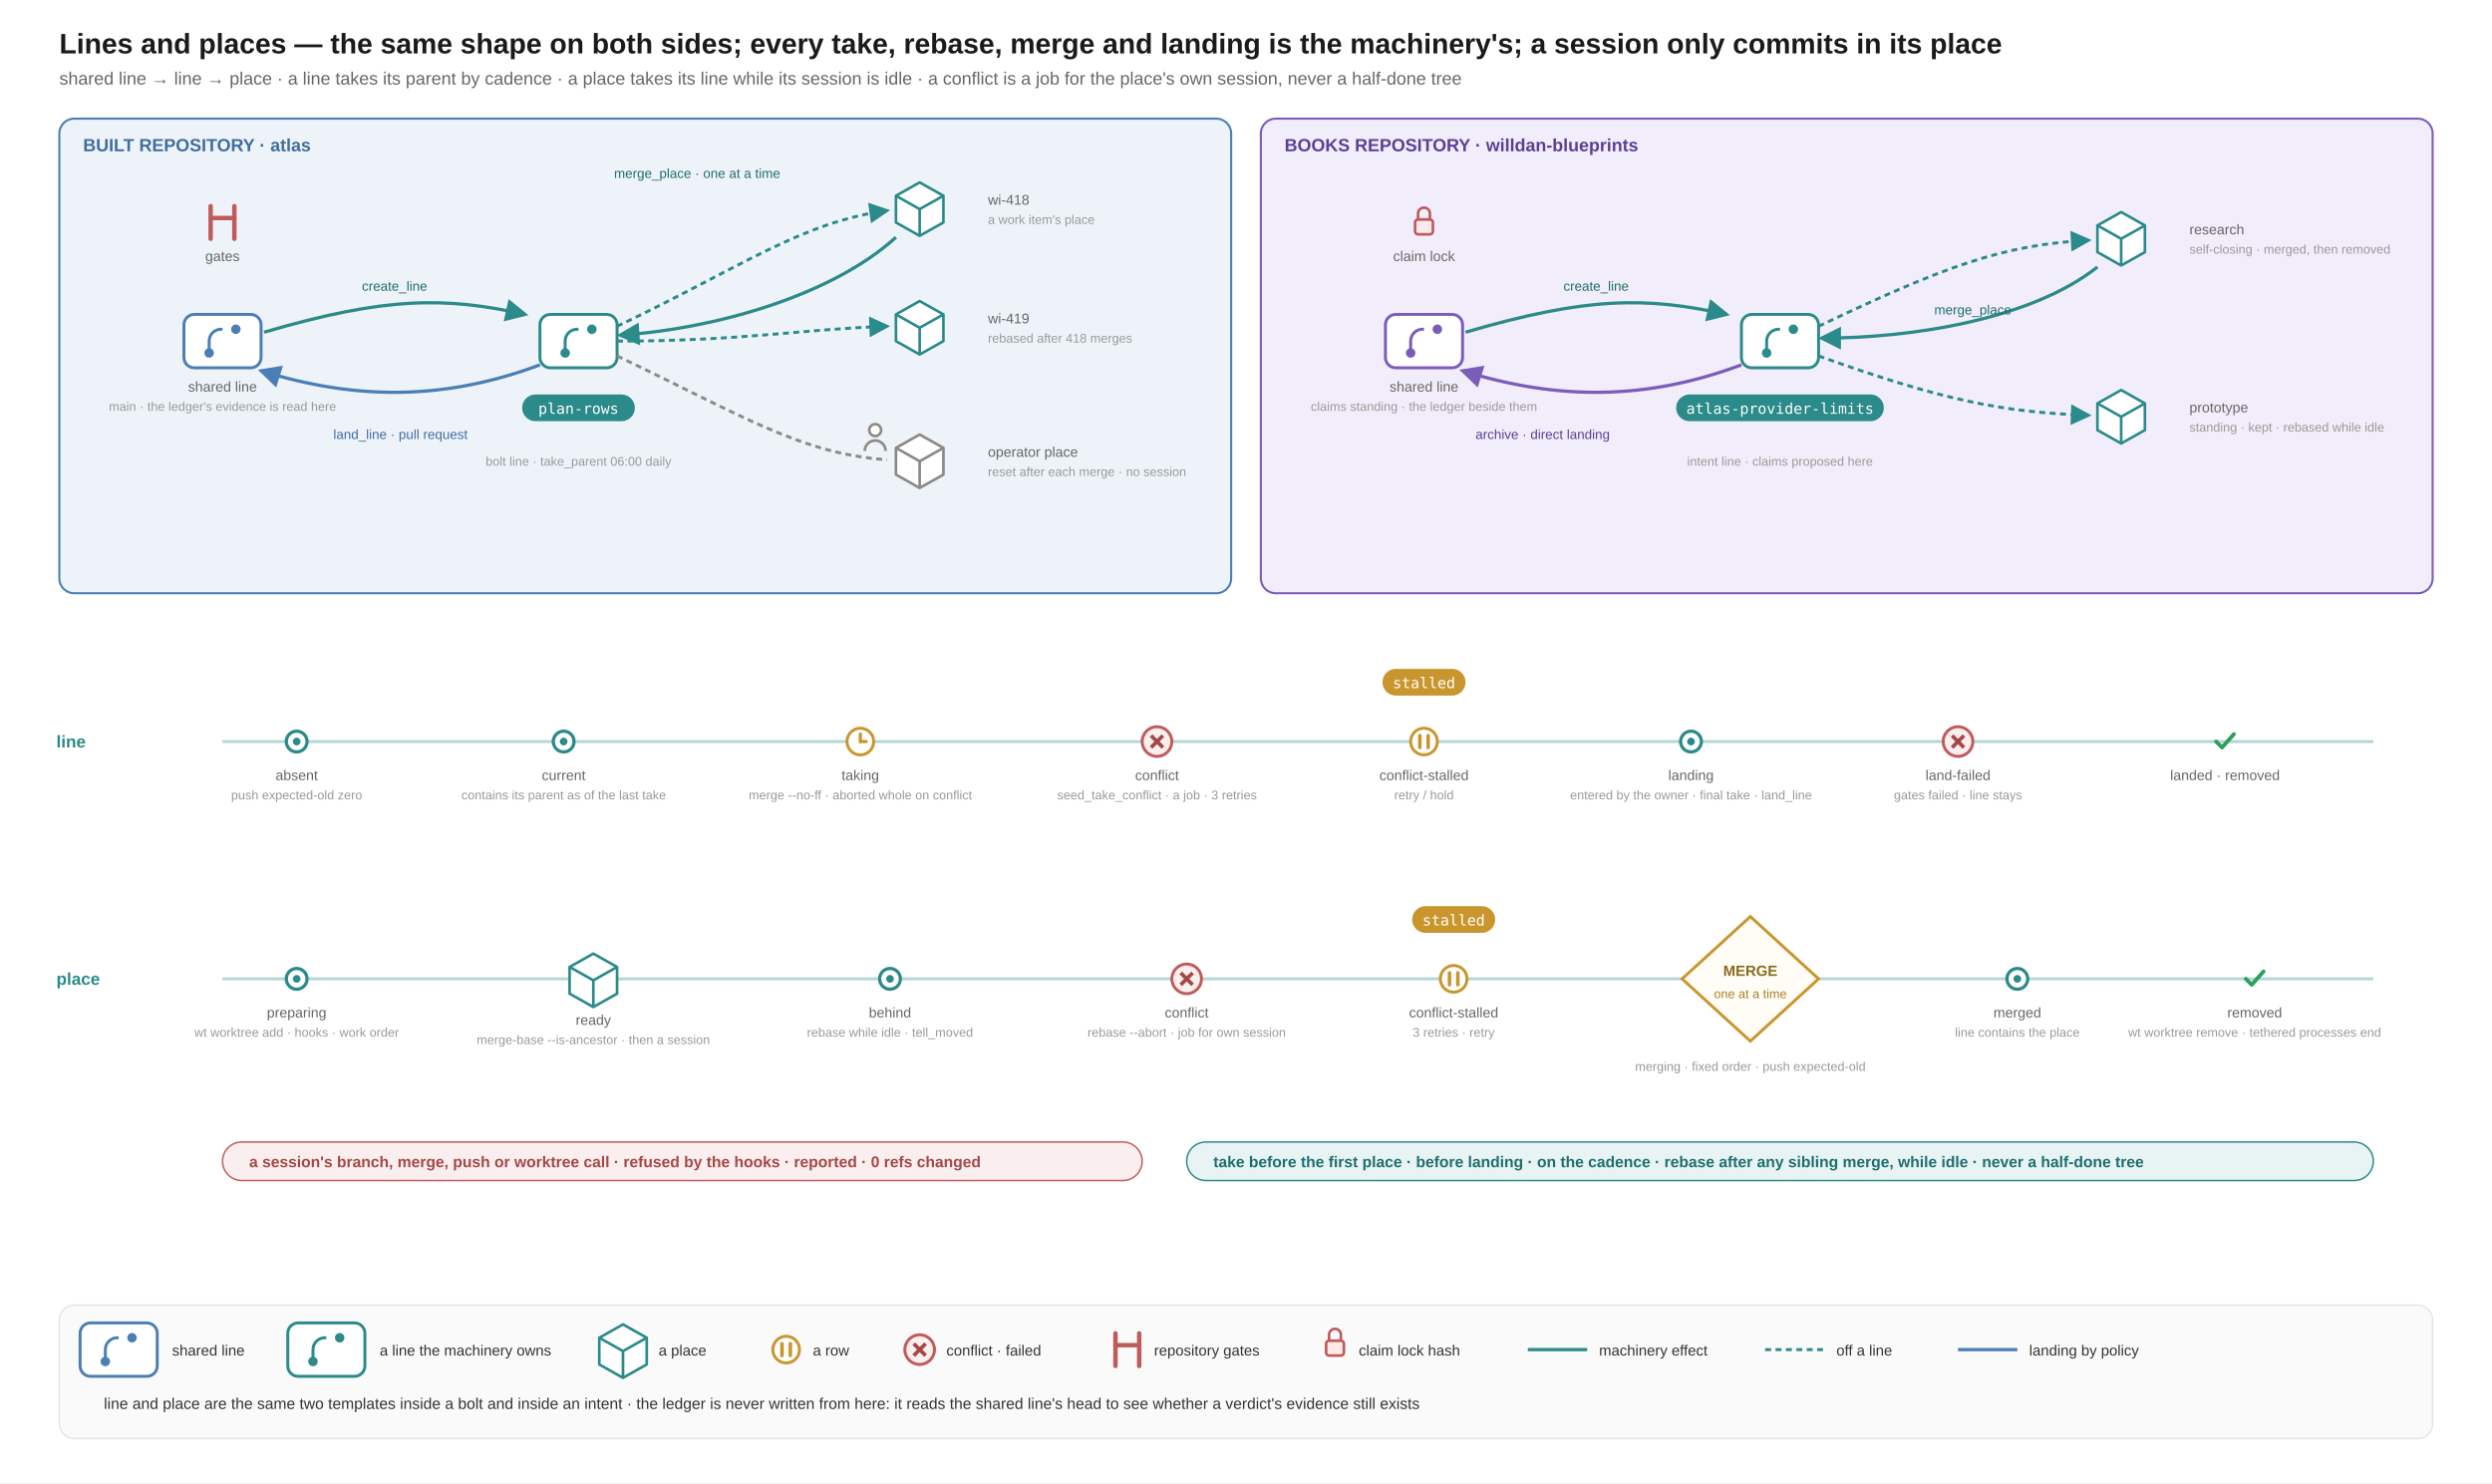
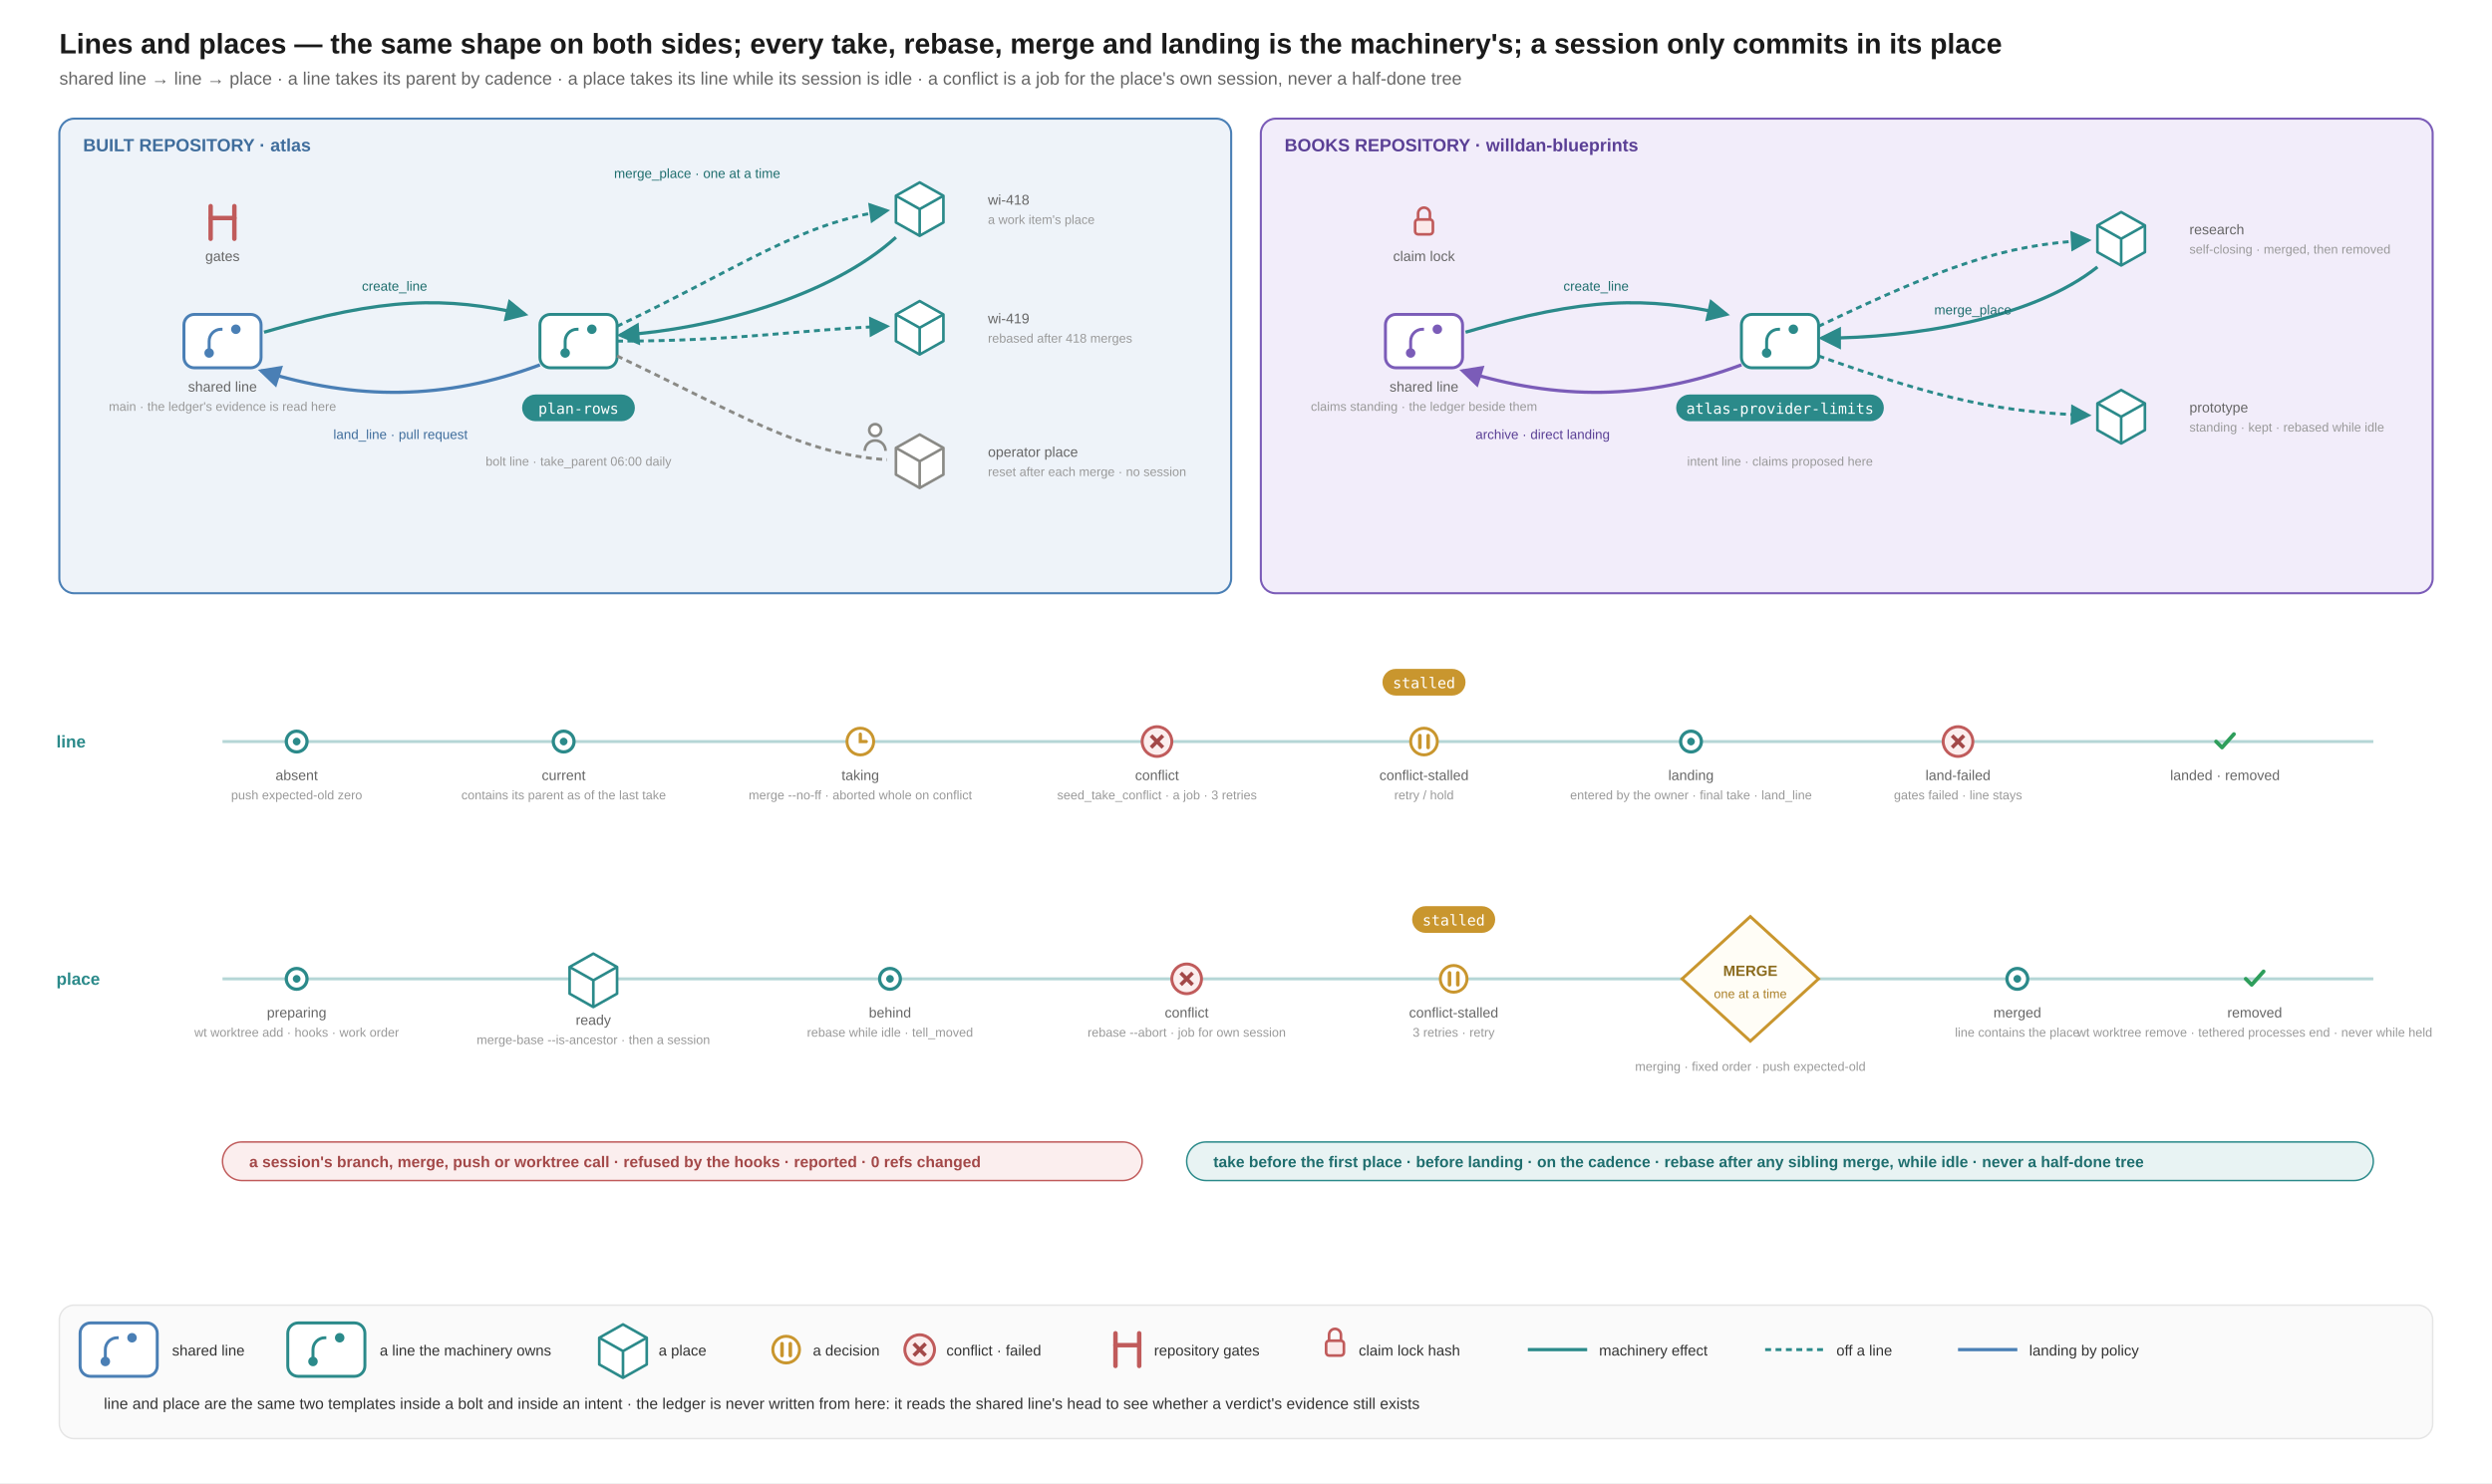
<svg xmlns="http://www.w3.org/2000/svg" viewBox="0 0 1680 1000" font-family="-apple-system, 'Helvetica Neue', Arial, sans-serif">
  <defs>
    <marker id="mB" viewBox="0 0 10 10" refX="8.5" refY="5" markerWidth="7" markerHeight="7" orient="auto-start-reverse">
      <path d="M0 0L10 5L0 10z" fill="#4a7fb5" />
    </marker>
    <marker id="mP" viewBox="0 0 10 10" refX="8.5" refY="5" markerWidth="7" markerHeight="7" orient="auto-start-reverse">
      <path d="M0 0L10 5L0 10z" fill="#7b5cb8" />
    </marker>
    <marker id="mT" viewBox="0 0 10 10" refX="8.5" refY="5" markerWidth="7" markerHeight="7" orient="auto-start-reverse">
      <path d="M0 0L10 5L0 10z" fill="#2b8a8a" />
    </marker>
    <marker id="mR" viewBox="0 0 10 10" refX="8.5" refY="5" markerWidth="7" markerHeight="7" orient="auto-start-reverse">
      <path d="M0 0L10 5L0 10z" fill="#c05b5b" />
    </marker>
    <g id="repo">
      <rect x="-26" y="-18" width="52" height="36" rx="7" fill="#fff" stroke="currentColor" stroke-width="2" />
      <circle cx="-9" cy="8" r="3.2" fill="currentColor" />
      <circle cx="9" cy="-8" r="3.2" fill="currentColor" />
      <path d="M -9 8 v-8 a 8 8 0 0 1 8 -8 h 1" fill="none" stroke="currentColor" stroke-width="2" />
    </g>
    <g id="cube" stroke="currentColor" stroke-width="1.8" stroke-linejoin="round">
      <path d="M -16 -8 L 0 -17 L 16 -8 L 16 10 L 0 19 L -16 10 Z" fill="#fff" />
      <path d="M -16 -8 L 0 1 L 16 -8 M 0 1 L 0 19" fill="none" />
    </g>
    <g id="pause">
      <circle r="9" fill="#fff" stroke="#c9962e" stroke-width="2" />
      <line x1="-2.8" y1="-4" x2="-2.8" y2="4" stroke="#c9962e" stroke-width="2.4" stroke-linecap="round" />
      <line x1="2.8" y1="-4" x2="2.8" y2="4" stroke="#c9962e" stroke-width="2.4" stroke-linecap="round" />
    </g>
    <g id="gate" stroke="#c05b5b" stroke-width="3" stroke-linecap="round">
      <line x1="-8" y1="-11" x2="-8" y2="11" />
      <line x1="8" y1="-11" x2="8" y2="11" />
      <line x1="-8" y1="-3" x2="8" y2="-3" />
    </g>
    <g id="check" fill="none" stroke="#2e9e5b" stroke-width="2.6" stroke-linecap="round" stroke-linejoin="round">
      <path d="M -6 0 L -2 4 L 6 -5" />
    </g>
    <g id="marker">
      <circle r="7" fill="#fff" stroke="currentColor" stroke-width="2.2" />
      <circle r="2.6" fill="currentColor" />
    </g>
    <g id="cross">
      <circle r="10" fill="#fbeeee" stroke="#c05b5b" stroke-width="2" />
      <path d="M -4 -4 l 8 8 M 4 -4 l -8 8" fill="none" stroke="#a34848" stroke-width="2.5" />
    </g>
    <g id="clock">
      <circle r="9" fill="#fff" stroke="#c9962e" stroke-width="2" />
      <path d="M 0 -5 V 0 H 4" fill="none" stroke="#c9962e" stroke-width="2.2" stroke-linecap="round" />
    </g>
    <g id="person">
      <circle cy="-6" r="4" fill="#fff" stroke="currentColor" stroke-width="1.8" />
      <path d="M -7 8 a 7 7 0 0 1 14 0" fill="none" stroke="currentColor" stroke-width="1.8" />
    </g>
    <g id="lock" stroke="#c05b5b" stroke-width="1.8" fill="none">
      <rect x="-6" y="-2" width="12" height="10" rx="2" fill="#fbeaea" />
      <path d="M -4 -2 v-4 a 4 4 0 0 1 8 0 v4" />
    </g>
  </defs>
  <rect width="1680" height="1000" fill="#fff" />
  <text x="40" y="36" font-size="19" font-weight="700" fill="#1a1a1a">Lines and places — the same shape on both sides; every take, rebase, merge and landing is the machinery's; a session only commits in its place</text>
  <text x="40" y="57" font-size="12" fill="#666">shared line → line → place · a line takes its parent by cadence · a place takes its line while its session is idle · a conflict is a job for the place's own session, never a half-done tree</text>
  <rect x="40" y="80" width="790" height="320" rx="10" fill="#eef3f9" stroke="#4a7fb5" stroke-width="1.4" />
  <text x="56" y="102" font-size="12" font-weight="700" fill="#3f6d9c">BUILT REPOSITORY · atlas</text>
  <use href="#repo" x="150" y="230" color="#4a7fb5" />
  <text x="150" y="264" font-size="9.5" fill="#666" text-anchor="middle">shared line</text>
  <text x="150" y="277" font-size="8.5" fill="#999" text-anchor="middle">main · the ledger's evidence is read here</text>
  <use href="#gate" x="150" y="150" />
  <text x="150" y="176" font-size="9.5" fill="#666" text-anchor="middle">gates</text>
  <path d="M 178 224 C 260 200, 300 200, 354 212" fill="none" stroke="#2b8a8a" stroke-width="2.2" marker-end="url(#mT)" />
  <text x="266" y="196" font-size="9" fill="#1f6e6e" text-anchor="middle">create_line</text>
  <use href="#repo" x="390" y="230" color="#2b8a8a" />
  <rect x="352" y="266" width="76" height="18" rx="9" fill="#2b8a8a" />
  <text x="390" y="279" font-size="10" font-family="monospace" fill="#fff" text-anchor="middle">plan-rows</text>
  <text x="390" y="314" font-size="8.5" fill="#999" text-anchor="middle">bolt line · take_parent 06:00 daily</text>
  <path d="M 364 246 C 300 270, 240 270, 176 250" fill="none" stroke="#4a7fb5" stroke-width="2.2" marker-end="url(#mB)" />
  <text x="270" y="296" font-size="9" fill="#3f6d9c" text-anchor="middle">land_line · pull request</text>
  <use href="#cube" x="620" y="140" color="#2b8a8a" />
  <text x="666" y="138" font-size="9.5" fill="#666">wi-418</text>
  <text x="666" y="151" font-size="8.5" fill="#999">a work item's place</text>
  <use href="#cube" x="620" y="220" color="#2b8a8a" />
  <text x="666" y="218" font-size="9.5" fill="#666">wi-419</text>
  <text x="666" y="231" font-size="8.5" fill="#999">rebased after 418 merges</text>
  <use href="#cube" x="620" y="310" color="#8a8a86" />
  <use href="#person" x="590" y="296" color="#8a8a86" />
  <text x="666" y="308" font-size="9.5" fill="#666">operator place</text>
  <text x="666" y="321" font-size="8.5" fill="#999">reset after each merge · no session</text>
  <path d="M 416 220 C 500 180, 540 150, 598 142" fill="none" stroke="#2b8a8a" stroke-width="2" stroke-dasharray="4 3" marker-end="url(#mT)" />
  <path d="M 416 230 C 500 230, 540 222, 598 220" fill="none" stroke="#2b8a8a" stroke-width="2" stroke-dasharray="4 3" marker-end="url(#mT)" />
  <path d="M 416 240 C 500 280, 540 306, 598 310" fill="none" stroke="#8a8a86" stroke-width="2" stroke-dasharray="4 3" />
  <path d="M 604 160 C 560 200, 480 222, 418 226" fill="none" stroke="#2b8a8a" stroke-width="2.2" marker-end="url(#mT)" />
  <text x="470" y="120" font-size="9" fill="#1f6e6e" text-anchor="middle">merge_place · one at a time</text>
  <rect x="850" y="80" width="790" height="320" rx="10" fill="#f2edfa" stroke="#7b5cb8" stroke-width="1.4" />
  <text x="866" y="102" font-size="12" font-weight="700" fill="#5a3f95">BOOKS REPOSITORY · willdan-blueprints</text>
  <use href="#repo" x="960" y="230" color="#7b5cb8" />
  <text x="960" y="264" font-size="9.5" fill="#666" text-anchor="middle">shared line</text>
  <text x="960" y="277" font-size="8.5" fill="#999" text-anchor="middle">claims standing · the ledger beside them</text>
  <use href="#lock" x="960" y="150" />
  <text x="960" y="176" font-size="9.5" fill="#666" text-anchor="middle">claim lock</text>
  <path d="M 988 224 C 1070 200, 1110 200, 1164 212" fill="none" stroke="#2b8a8a" stroke-width="2.2" marker-end="url(#mT)" />
  <text x="1076" y="196" font-size="9" fill="#1f6e6e" text-anchor="middle">create_line</text>
  <use href="#repo" x="1200" y="230" color="#2b8a8a" />
  <rect x="1130" y="266" width="140" height="18" rx="9" fill="#2b8a8a" />
  <text x="1200" y="279" font-size="10" font-family="monospace" fill="#fff" text-anchor="middle">atlas-provider-limits</text>
  <text x="1200" y="314" font-size="8.5" fill="#999" text-anchor="middle">intent line · claims proposed here</text>
  <path d="M 1174 246 C 1110 270, 1050 270, 986 250" fill="none" stroke="#7b5cb8" stroke-width="2.2" marker-end="url(#mP)" />
  <text x="1040" y="296" font-size="9" fill="#5a3f95" text-anchor="middle">archive · direct landing</text>
  <use href="#cube" x="1430" y="160" color="#2b8a8a" />
  <text x="1476" y="158" font-size="9.5" fill="#666">research</text>
  <text x="1476" y="171" font-size="8.5" fill="#999">self-closing · merged, then removed</text>
  <use href="#cube" x="1430" y="280" color="#2b8a8a" />
  <text x="1476" y="278" font-size="9.5" fill="#666">prototype</text>
  <text x="1476" y="291" font-size="8.5" fill="#999">standing · kept · rebased while idle</text>
  <path d="M 1226 220 C 1310 180, 1350 165, 1408 162" fill="none" stroke="#2b8a8a" stroke-width="2" stroke-dasharray="4 3" marker-end="url(#mT)" />
  <path d="M 1226 240 C 1310 270, 1350 278, 1408 280" fill="none" stroke="#2b8a8a" stroke-width="2" stroke-dasharray="4 3" marker-end="url(#mT)" />
  <path d="M 1414 180 C 1370 215, 1290 228, 1228 228" fill="none" stroke="#2b8a8a" stroke-width="2.2" marker-end="url(#mT)" />
  <text x="1330" y="212" font-size="9" fill="#1f6e6e" text-anchor="middle">merge_place</text>
  <text x="38" y="504" font-size="11.5" font-weight="700" fill="#2b8a8a">line</text>
  <line x1="150" y1="500" x2="1600" y2="500" stroke="#2b8a8a" stroke-width="2" opacity="0.35" />
  <use href="#marker" x="200" y="500" color="#2b8a8a" data-state="line.absent" />
  <text x="200" y="526" font-size="9.5" fill="#666" text-anchor="middle">absent</text>
  <text x="200" y="539" font-size="8.5" fill="#999" text-anchor="middle">push expected-old zero</text>
  <use href="#marker" x="380" y="500" color="#2b8a8a" data-state="line.current" />
  <text x="380" y="526" font-size="9.5" fill="#666" text-anchor="middle">current</text>
  <text x="380" y="539" font-size="8.5" fill="#999" text-anchor="middle">contains its parent as of the last take</text>
  <use href="#clock" x="580" y="500" data-state="line.taking" />
  <text x="580" y="526" font-size="9.5" fill="#666" text-anchor="middle">taking</text>
  <text x="580" y="539" font-size="8.5" fill="#999" text-anchor="middle">merge --no-ff · aborted whole on conflict</text>
  <use href="#cross" x="780" y="500" data-state="line.conflict" />
  <text x="780" y="526" font-size="9.5" fill="#666" text-anchor="middle">conflict</text>
  <text x="780" y="539" font-size="8.5" fill="#999" text-anchor="middle">seed_take_conflict · a job · 3 retries</text>
  <use href="#pause" x="960" y="500" data-state="line.conflict-stalled" />
  <rect x="932" y="451" width="56" height="18" rx="9" fill="#c9962e" />
-   <text x="960" y="464" font-size="10" font-family="monospace" fill="#fff" text-anchor="middle" data-row="stalled">stalled</text>
+   <text x="960" y="464" font-size="10" font-family="monospace" fill="#fff" text-anchor="middle" data-decision="stalled">stalled</text>
  <text x="960" y="526" font-size="9.5" fill="#666" text-anchor="middle">conflict-stalled</text>
  <text x="960" y="539" font-size="8.5" fill="#999" text-anchor="middle">retry / hold</text>
  <use href="#marker" x="1140" y="500" color="#2b8a8a" data-state="line.landing" />
  <text x="1140" y="526" font-size="9.5" fill="#666" text-anchor="middle">landing</text>
  <text x="1140" y="539" font-size="8.5" fill="#999" text-anchor="middle">entered by the owner · final take · land_line</text>
  <use href="#cross" x="1320" y="500" data-state="line.land-failed" />
  <text x="1320" y="526" font-size="9.5" fill="#666" text-anchor="middle">land-failed</text>
  <text x="1320" y="539" font-size="8.5" fill="#999" text-anchor="middle">gates failed · line stays</text>
  <use href="#check" x="1500" y="500" data-state="line.removed" />
  <text x="1500" y="526" font-size="9.5" fill="#666" text-anchor="middle">landed · removed</text>
  <text x="38" y="664" font-size="11.5" font-weight="700" fill="#2b8a8a">place</text>
  <line x1="150" y1="660" x2="1600" y2="660" stroke="#2b8a8a" stroke-width="2" opacity="0.35" />
  <use href="#marker" x="200" y="660" color="#2b8a8a" data-state="place.preparing" />
  <text x="200" y="686" font-size="9.5" fill="#666" text-anchor="middle">preparing</text>
  <text x="200" y="699" font-size="8.5" fill="#999" text-anchor="middle">wt worktree add · hooks · work order</text>
  <use href="#cube" x="400" y="660" color="#2b8a8a" data-state="place.ready" />
  <text x="400" y="691" font-size="9.5" fill="#666" text-anchor="middle">ready</text>
  <text x="400" y="704" font-size="8.5" fill="#999" text-anchor="middle">merge-base --is-ancestor · then a session</text>
  <use href="#marker" x="600" y="660" color="#2b8a8a" data-state="place.behind" />
  <text x="600" y="686" font-size="9.5" fill="#666" text-anchor="middle">behind</text>
  <text x="600" y="699" font-size="8.5" fill="#999" text-anchor="middle">rebase while idle · tell_moved</text>
  <use href="#cross" x="800" y="660" data-state="place.conflict" />
  <text x="800" y="686" font-size="9.5" fill="#666" text-anchor="middle">conflict</text>
  <text x="800" y="699" font-size="8.5" fill="#999" text-anchor="middle">rebase --abort · job for own session</text>
  <use href="#pause" x="980" y="660" data-state="place.conflict-stalled" />
  <rect x="952" y="611" width="56" height="18" rx="9" fill="#c9962e" />
-   <text x="980" y="624" font-size="10" font-family="monospace" fill="#fff" text-anchor="middle" data-row="stalled">stalled</text>
+   <text x="980" y="624" font-size="10" font-family="monospace" fill="#fff" text-anchor="middle" data-decision="stalled">stalled</text>
  <text x="980" y="686" font-size="9.5" fill="#666" text-anchor="middle">conflict-stalled</text>
  <text x="980" y="699" font-size="8.5" fill="#999" text-anchor="middle">3 retries · retry</text>
  <polygon points="1180,618 1226,660 1180,702 1134,660" fill="#fffdf6" stroke="#c9962e" stroke-width="2" />
  <text x="1180" y="658" font-size="10" font-weight="700" fill="#8a6a1d" text-anchor="middle">MERGE</text>
  <text x="1180" y="673" font-size="8.5" fill="#a97e26" text-anchor="middle">one at a time</text>
  <text x="1180" y="722" font-size="8.5" fill="#999" text-anchor="middle">merging · fixed order · push expected-old</text>
  <use href="#marker" x="1360" y="660" color="#2b8a8a" data-state="place.merged" />
  <text x="1360" y="686" font-size="9.5" fill="#666" text-anchor="middle">merged</text>
  <text x="1360" y="699" font-size="8.5" fill="#999" text-anchor="middle">line contains the place</text>
  <use href="#check" x="1520" y="660" data-state="place.removed" />
  <text x="1520" y="686" font-size="9.5" fill="#666" text-anchor="middle">removed</text>
-   <text x="1520" y="699" font-size="8.5" fill="#999" text-anchor="middle">wt worktree remove · tethered processes end</text>
+   <text x="1520" y="699" font-size="8.5" fill="#999" text-anchor="middle">wt worktree remove · tethered processes end · never while held</text>
  <rect x="150" y="770" width="620" height="26" rx="13" fill="#fbeeee" stroke="#c05b5b" />
  <text x="168" y="787" font-size="10.5" font-weight="700" fill="#a34848">a session's branch, merge, push or worktree call · refused by the hooks · reported · 0 refs changed</text>
  <rect x="800" y="770" width="800" height="26" rx="13" fill="#e8f3f3" stroke="#2b8a8a" />
  <text x="818" y="787" font-size="10.5" font-weight="700" fill="#1f6e6e">take before the first place · before landing · on the cadence   ·   rebase after any sibling merge, while idle   ·   never a half-done tree</text>
  <rect x="40" y="880" width="1600" height="90" rx="10" fill="#fafafa" stroke="#e5e5e5" />
  <use href="#repo" x="80" y="910" color="#4a7fb5" />
  <text x="116" y="914" font-size="10" fill="#333">shared line</text>
  <use href="#repo" x="220" y="910" color="#2b8a8a" />
  <text x="256" y="914" font-size="10" fill="#333">a line the machinery owns</text>
  <use href="#cube" x="420" y="910" color="#2b8a8a" />
  <text x="444" y="914" font-size="10" fill="#333">a place</text>
  <use href="#pause" x="530" y="910" />
-   <text x="548" y="914" font-size="10" fill="#333">a row</text>
+   <text x="548" y="914" font-size="10" fill="#333">a decision</text>
  <use href="#cross" x="620" y="910" />
  <text x="638" y="914" font-size="10" fill="#333">conflict · failed</text>
  <use href="#gate" x="760" y="910" />
  <text x="778" y="914" font-size="10" fill="#333">repository gates</text>
  <use href="#lock" x="900" y="906" />
  <text x="916" y="914" font-size="10" fill="#333">claim lock hash</text>
  <line x1="1030" y1="910" x2="1070" y2="910" stroke="#2b8a8a" stroke-width="2.2" />
  <text x="1078" y="914" font-size="10" fill="#333">machinery effect</text>
  <line x1="1190" y1="910" x2="1230" y2="910" stroke="#2b8a8a" stroke-width="2" stroke-dasharray="4 3" />
  <text x="1238" y="914" font-size="10" fill="#333">off a line</text>
  <line x1="1320" y1="910" x2="1360" y2="910" stroke="#4a7fb5" stroke-width="2.2" />
  <text x="1368" y="914" font-size="10" fill="#333">landing by policy</text>
  <text x="70" y="950" font-size="10.5" fill="#333">line and place are the same two templates inside a bolt and inside an intent · the ledger is never written from here: it reads the shared line's head to see whether a verdict's evidence still exists</text>
</svg>
